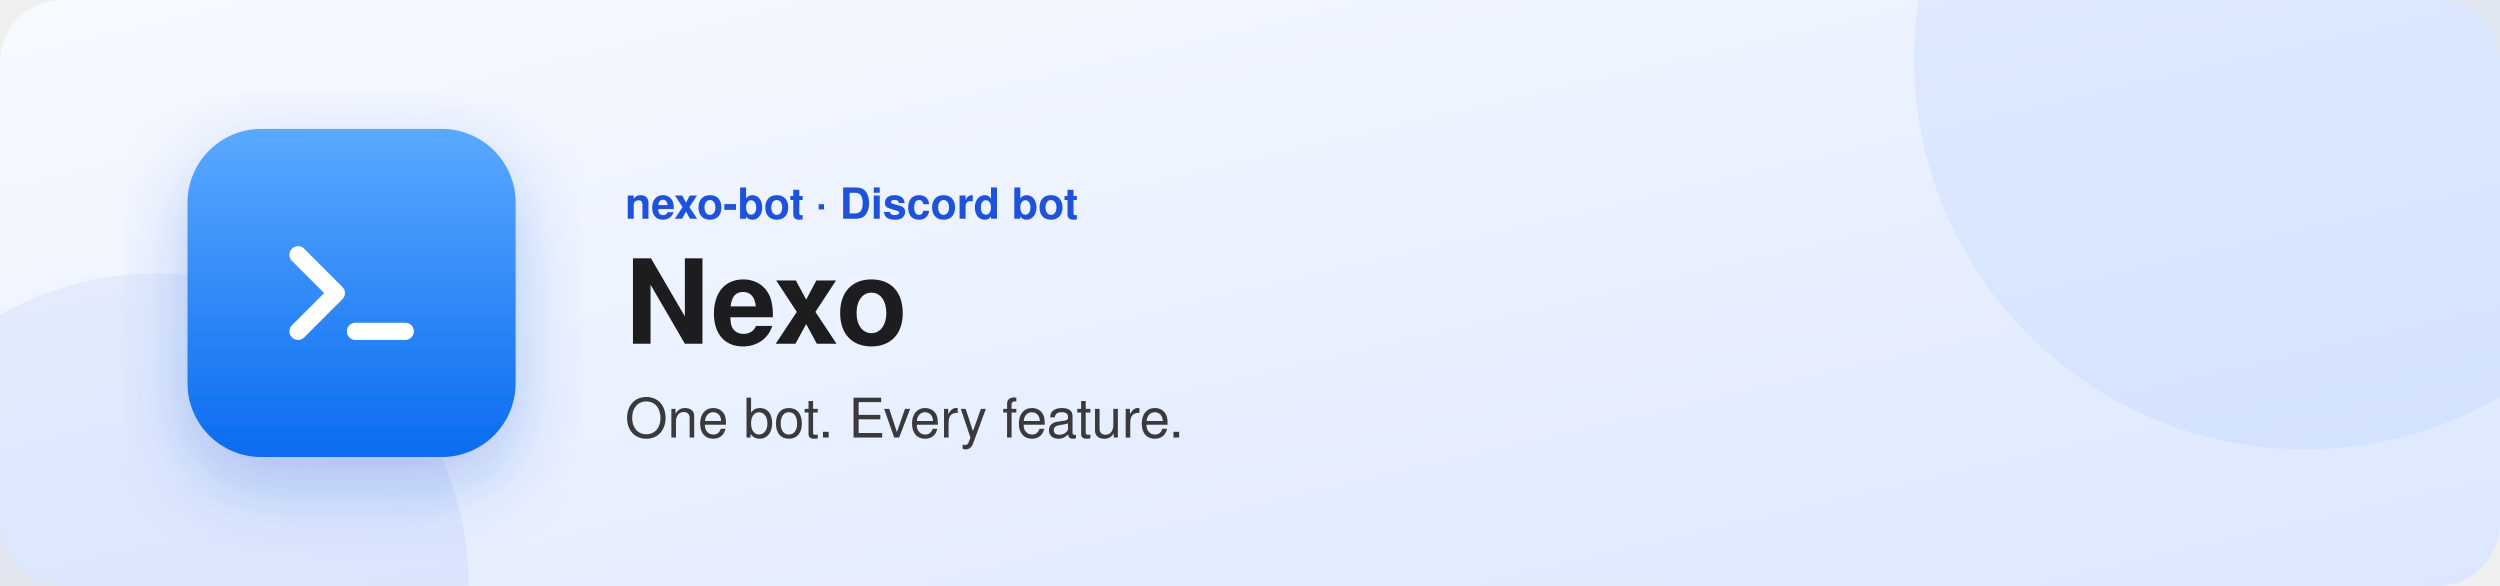
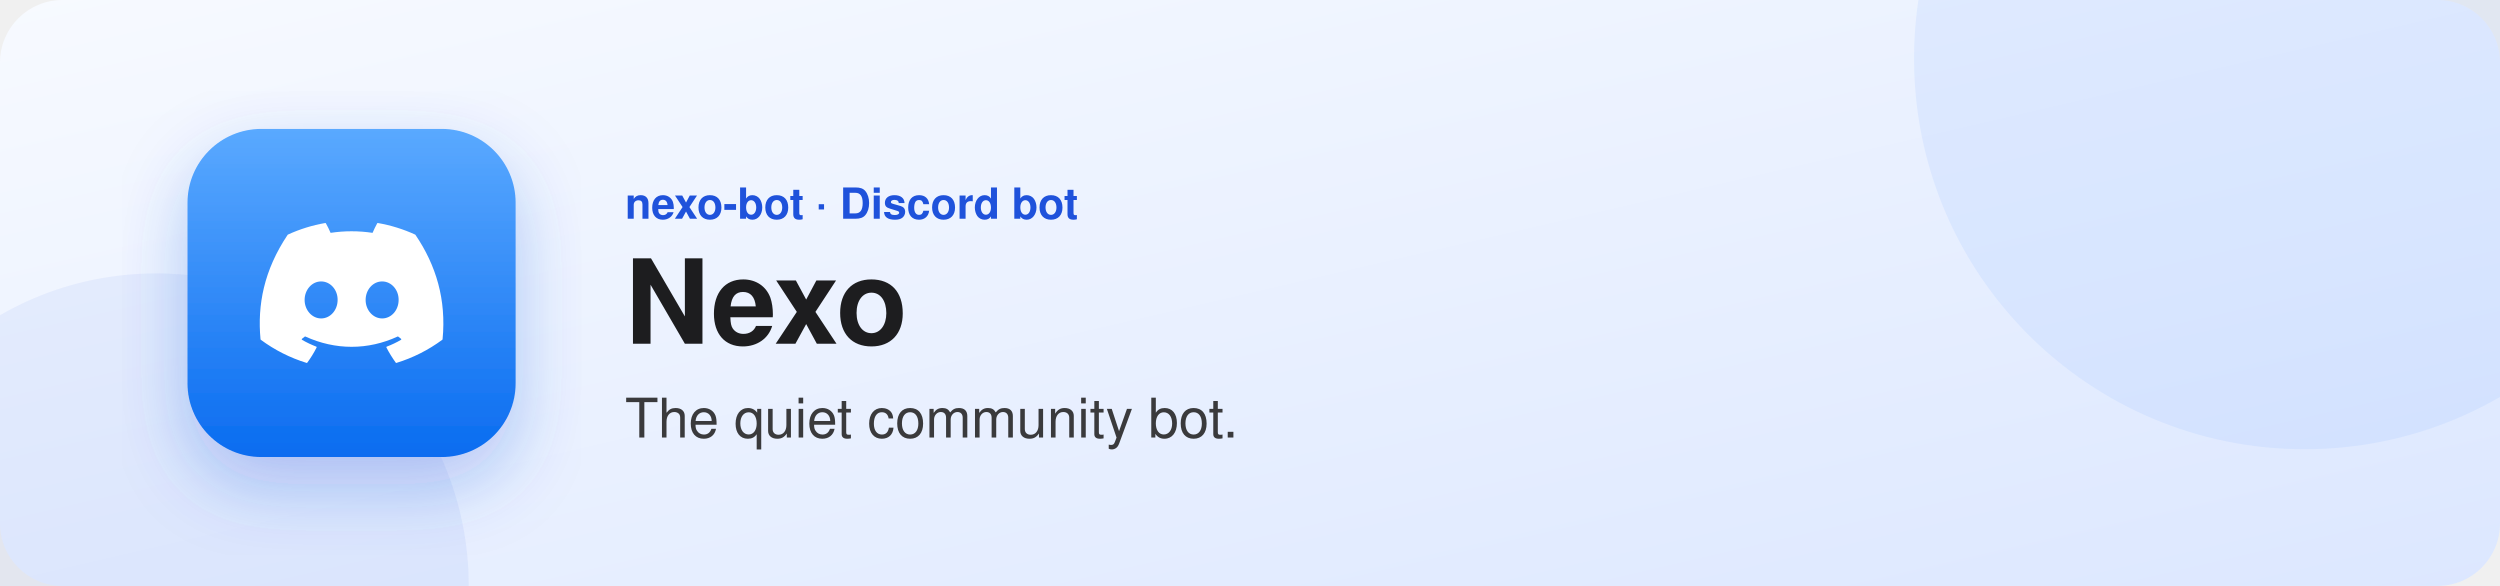
- <svg xmlns="http://www.w3.org/2000/svg" width="1280" height="300" viewBox="0 0 1280 300" role="img" aria-label="nexo-bot – Nexo. One bot. Every feature.">
+ <svg xmlns="http://www.w3.org/2000/svg" width="1280" height="300" viewBox="0 0 1280 300" role="img" aria-label="nexo-bot – Nexo. The quiet community bot.">
  <defs>
    <linearGradient id="bg" x1="0" y1="0" x2="1" y2="1">
      <stop offset="0" stop-color="#F7FAFF" />
      <stop offset="1" stop-color="#DCE7FF" />
    </linearGradient>
    <filter id="sh" x="-20%" y="-20%" width="140%" height="150%">
      <feDropShadow dx="0" dy="14" stdDeviation="18" flood-color="#1F52DB" flood-opacity=".28" />
    </filter>
  </defs>
  <rect width="1280" height="300" rx="32" fill="url(#bg)" />
  <circle cx="1180" cy="30" r="200" fill="#5C9EFF" fill-opacity=".10" />
  <circle cx="80" cy="300" r="160" fill="#1F52DB" fill-opacity=".06" />
  <g filter="url(#sh)">
-     <defs>
-       <linearGradient id="tile-blue" x1="0" y1="0" x2="0" y2="1">
-         <stop offset="0" stop-color="#5AA9FF" />
-         <stop offset="1" stop-color="#0A6CF0" />
-       </linearGradient>
-     </defs>
-     <rect x="96" y="66" width="168" height="168" rx="37.8" fill="url(#tile-blue)" />
-     <g transform="translate(133.0 103.0) scale(3.92)" fill="none" stroke="#FFFFFF" stroke-width="2.25" stroke-linecap="round" stroke-linejoin="round">
-       <path d="M5 7l5 5-5 5" />
-       <path d="M12.5 17h6.5" />
-     </g>
+     <svg x="96" y="66" width="168" height="168.0" viewBox="0 0 168 168">
+       <defs>
+         <linearGradient id="icon-tile" x1="0" y1="0" x2="0" y2="1">
+           <stop offset="0" stop-color="#5AA9FF" />
+           <stop offset="1" stop-color="#0A6CF0" />
+         </linearGradient>
+       </defs>
+       <rect width="168" height="168" rx="37.8" fill="url(#icon-tile)" />
+       <g transform="translate(37 37) scale(3.9167)">
+         <path fill="#FFFFFF" fill-rule="evenodd" d="M20.317 4.37a19.79 19.79 0 0 0-4.885-1.515.074.074 0 0 0-.079.037c-.21.375-.444.865-.608 1.25a18.27 18.27 0 0 0-5.487 0 12.64 12.64 0 0 0-.617-1.25.077.077 0 0 0-.079-.037A19.74 19.74 0 0 0 3.677 4.37a.07.07 0 0 0-.032.027C.533 9.046-.32 13.58.099 18.057a.082.082 0 0 0 .031.057 19.9 19.9 0 0 0 5.993 3.03.078.078 0 0 0 .084-.028 14.09 14.09 0 0 0 1.226-1.994.076.076 0 0 0-.041-.106 13.1 13.1 0 0 1-1.872-.892.077.077 0 0 1-.008-.128 10.2 10.2 0 0 0 .372-.292.074.074 0 0 1 .077-.01c3.928 1.793 8.18 1.793 12.062 0a.074.074 0 0 1 .078.01c.12.098.246.198.373.292a.077.077 0 0 1-.006.127 12.3 12.3 0 0 1-1.873.892.077.077 0 0 0-.041.107c.36.698.772 1.362 1.225 1.993a.076.076 0 0 0 .084.028 19.84 19.84 0 0 0 6.002-3.03.077.077 0 0 0 .032-.054c.5-5.177-.838-9.674-3.549-13.66a.061.061 0 0 0-.031-.03zM8.02 15.33c-1.183 0-2.157-1.085-2.157-2.419 0-1.333.956-2.419 2.157-2.419 1.21 0 2.176 1.096 2.157 2.42 0 1.333-.956 2.418-2.157 2.418zm7.975 0c-1.183 0-2.157-1.085-2.157-2.419 0-1.333.955-2.419 2.157-2.419 1.21 0 2.176 1.096 2.157 2.42 0 1.333-.946 2.418-2.157 2.418z" />
+       </g>
+     </svg>
  </g>
  <text x="320" y="112" font-family="-apple-system, BlinkMacSystemFont, 'SF Pro Display', 'SF Pro Text', 'Helvetica Neue', Helvetica, Arial, sans-serif" text-anchor="start" font-size="22" font-weight="600" fill="#1F52DB">nexo-bot · Discord bot</text>
  <text x="320" y="176" font-family="-apple-system, BlinkMacSystemFont, 'SF Pro Display', 'SF Pro Text', 'Helvetica Neue', Helvetica, Arial, sans-serif" text-anchor="start" font-size="60" font-weight="700" fill="#1D1D1F">Nexo</text>
-   <text x="320" y="224" font-family="-apple-system, BlinkMacSystemFont, 'SF Pro Display', 'SF Pro Text', 'Helvetica Neue', Helvetica, Arial, sans-serif" text-anchor="start" font-size="28" font-weight="400" fill="#3A3A3C">One bot. Every feature.</text>
+   <text x="320" y="224" font-family="-apple-system, BlinkMacSystemFont, 'SF Pro Display', 'SF Pro Text', 'Helvetica Neue', Helvetica, Arial, sans-serif" text-anchor="start" font-size="28" font-weight="400" fill="#3A3A3C">The quiet community bot.</text>
</svg>
